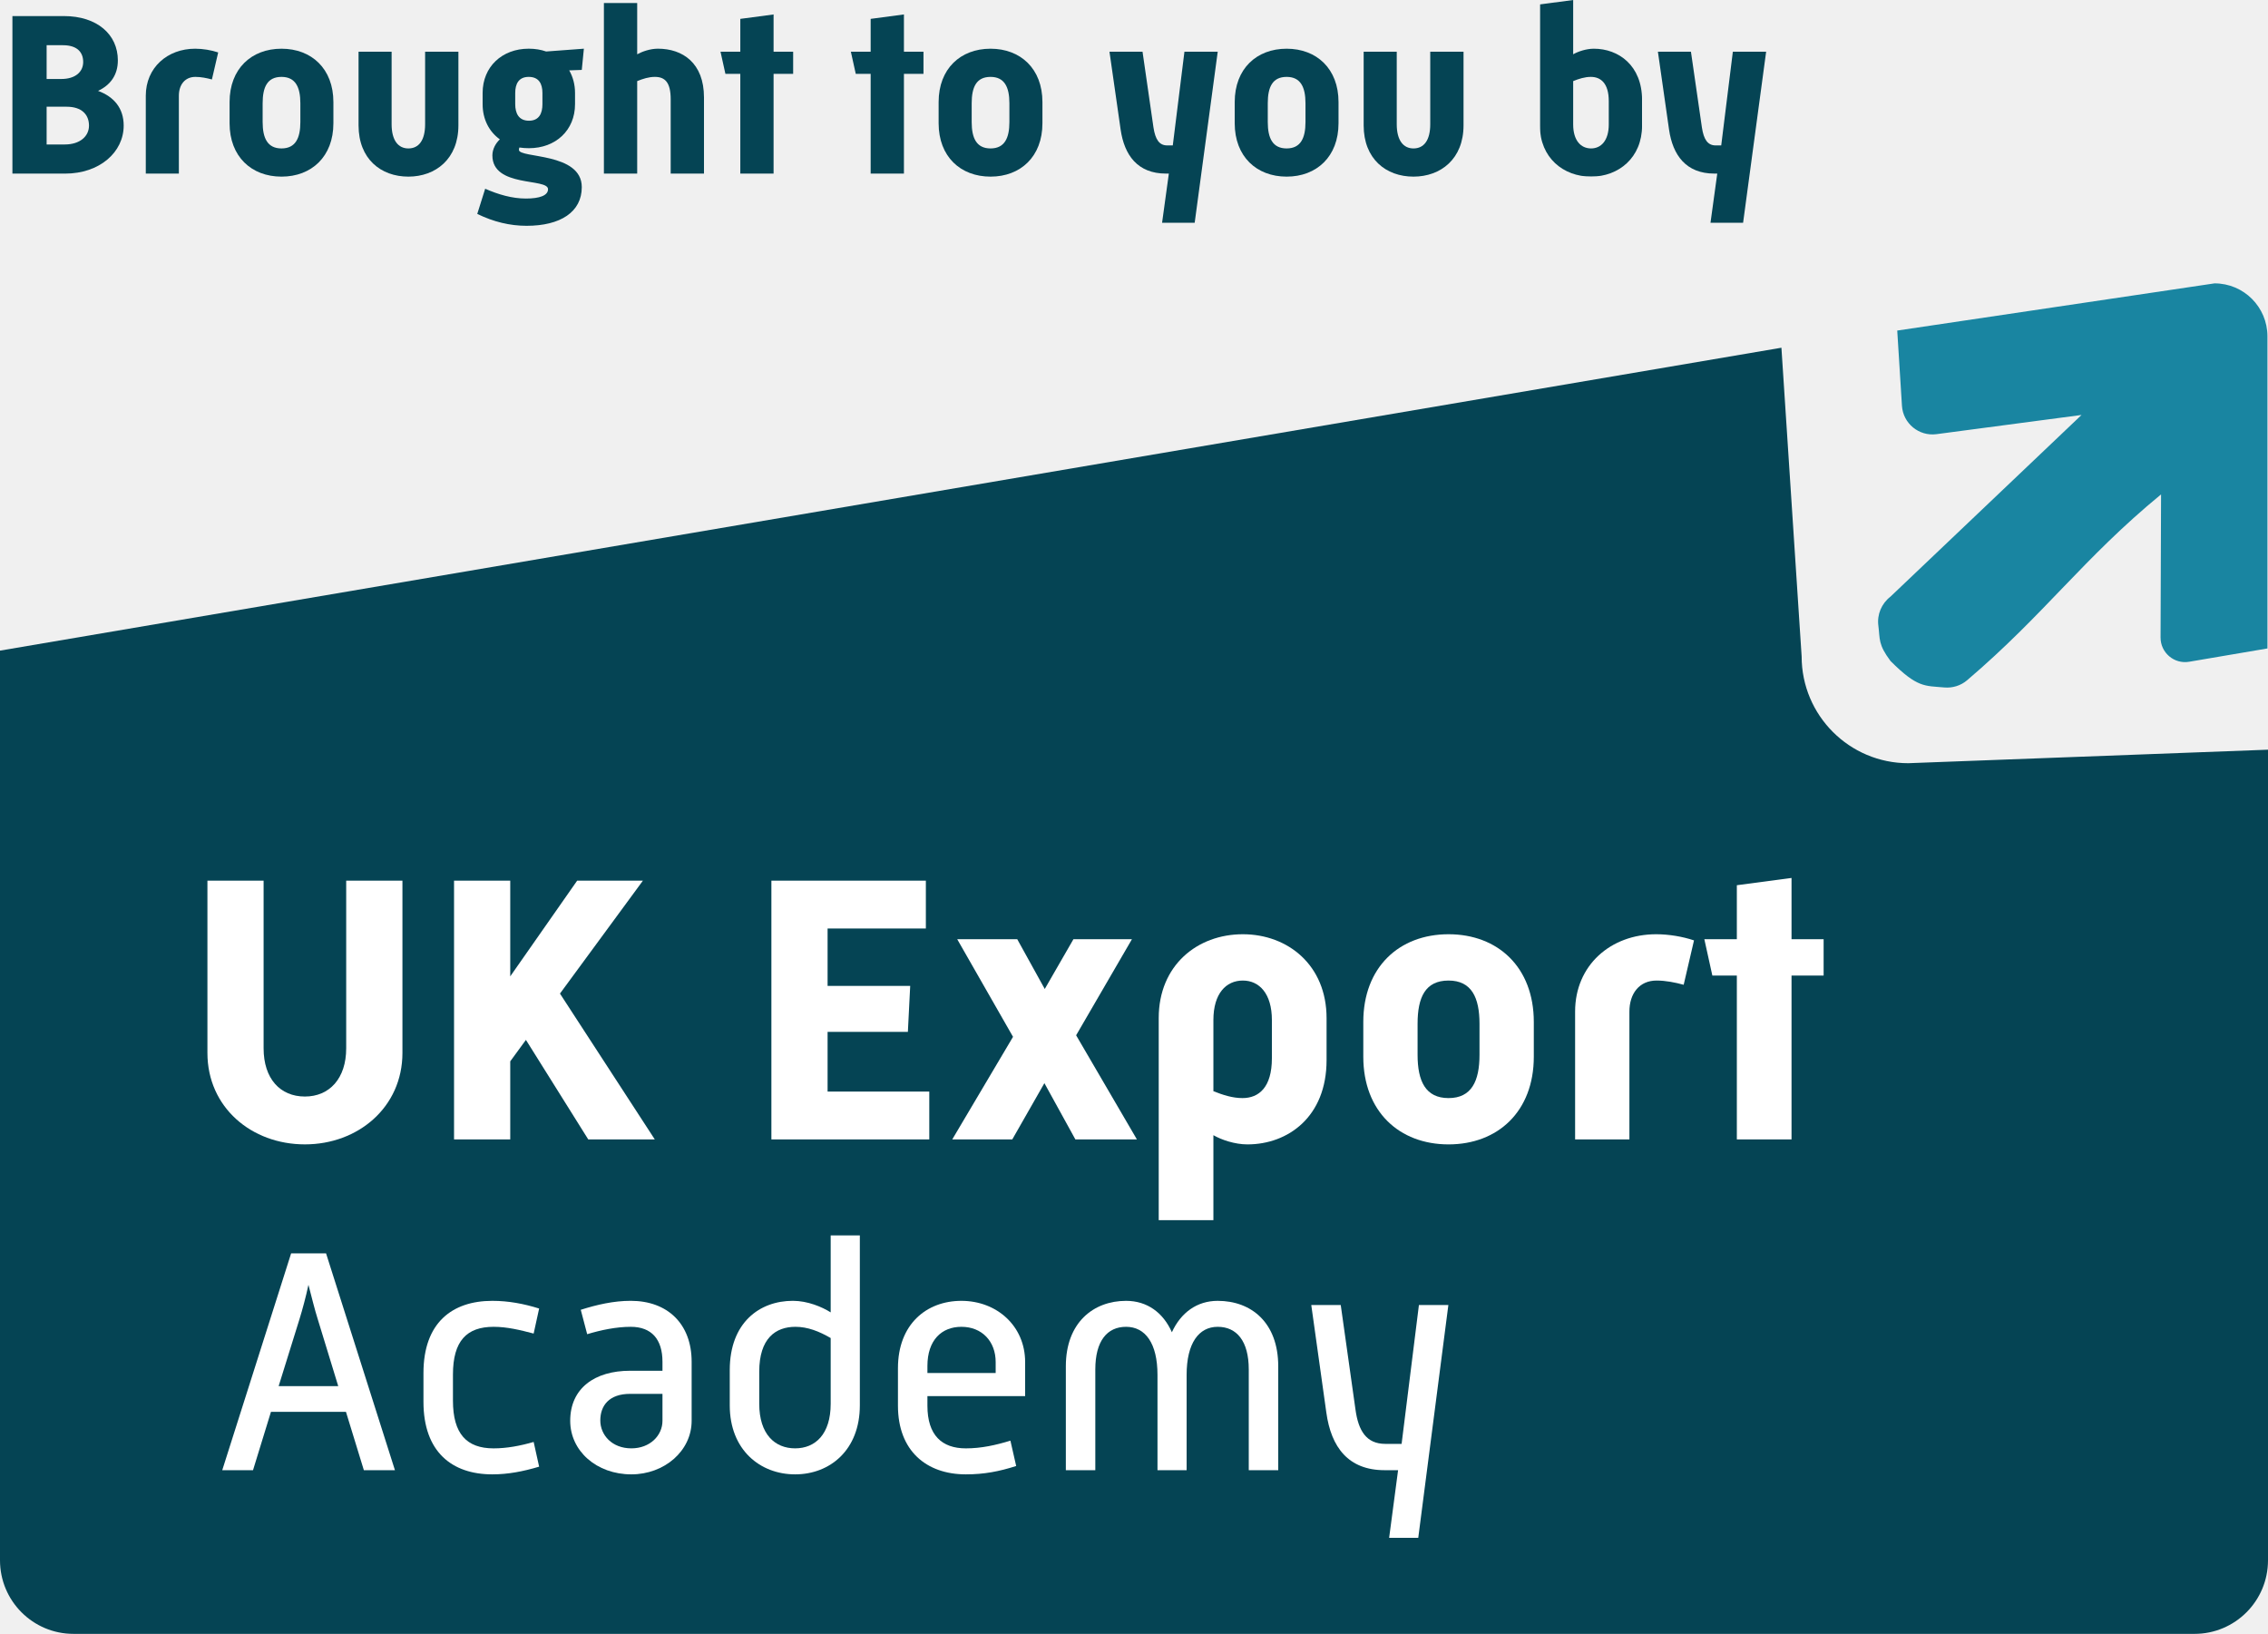
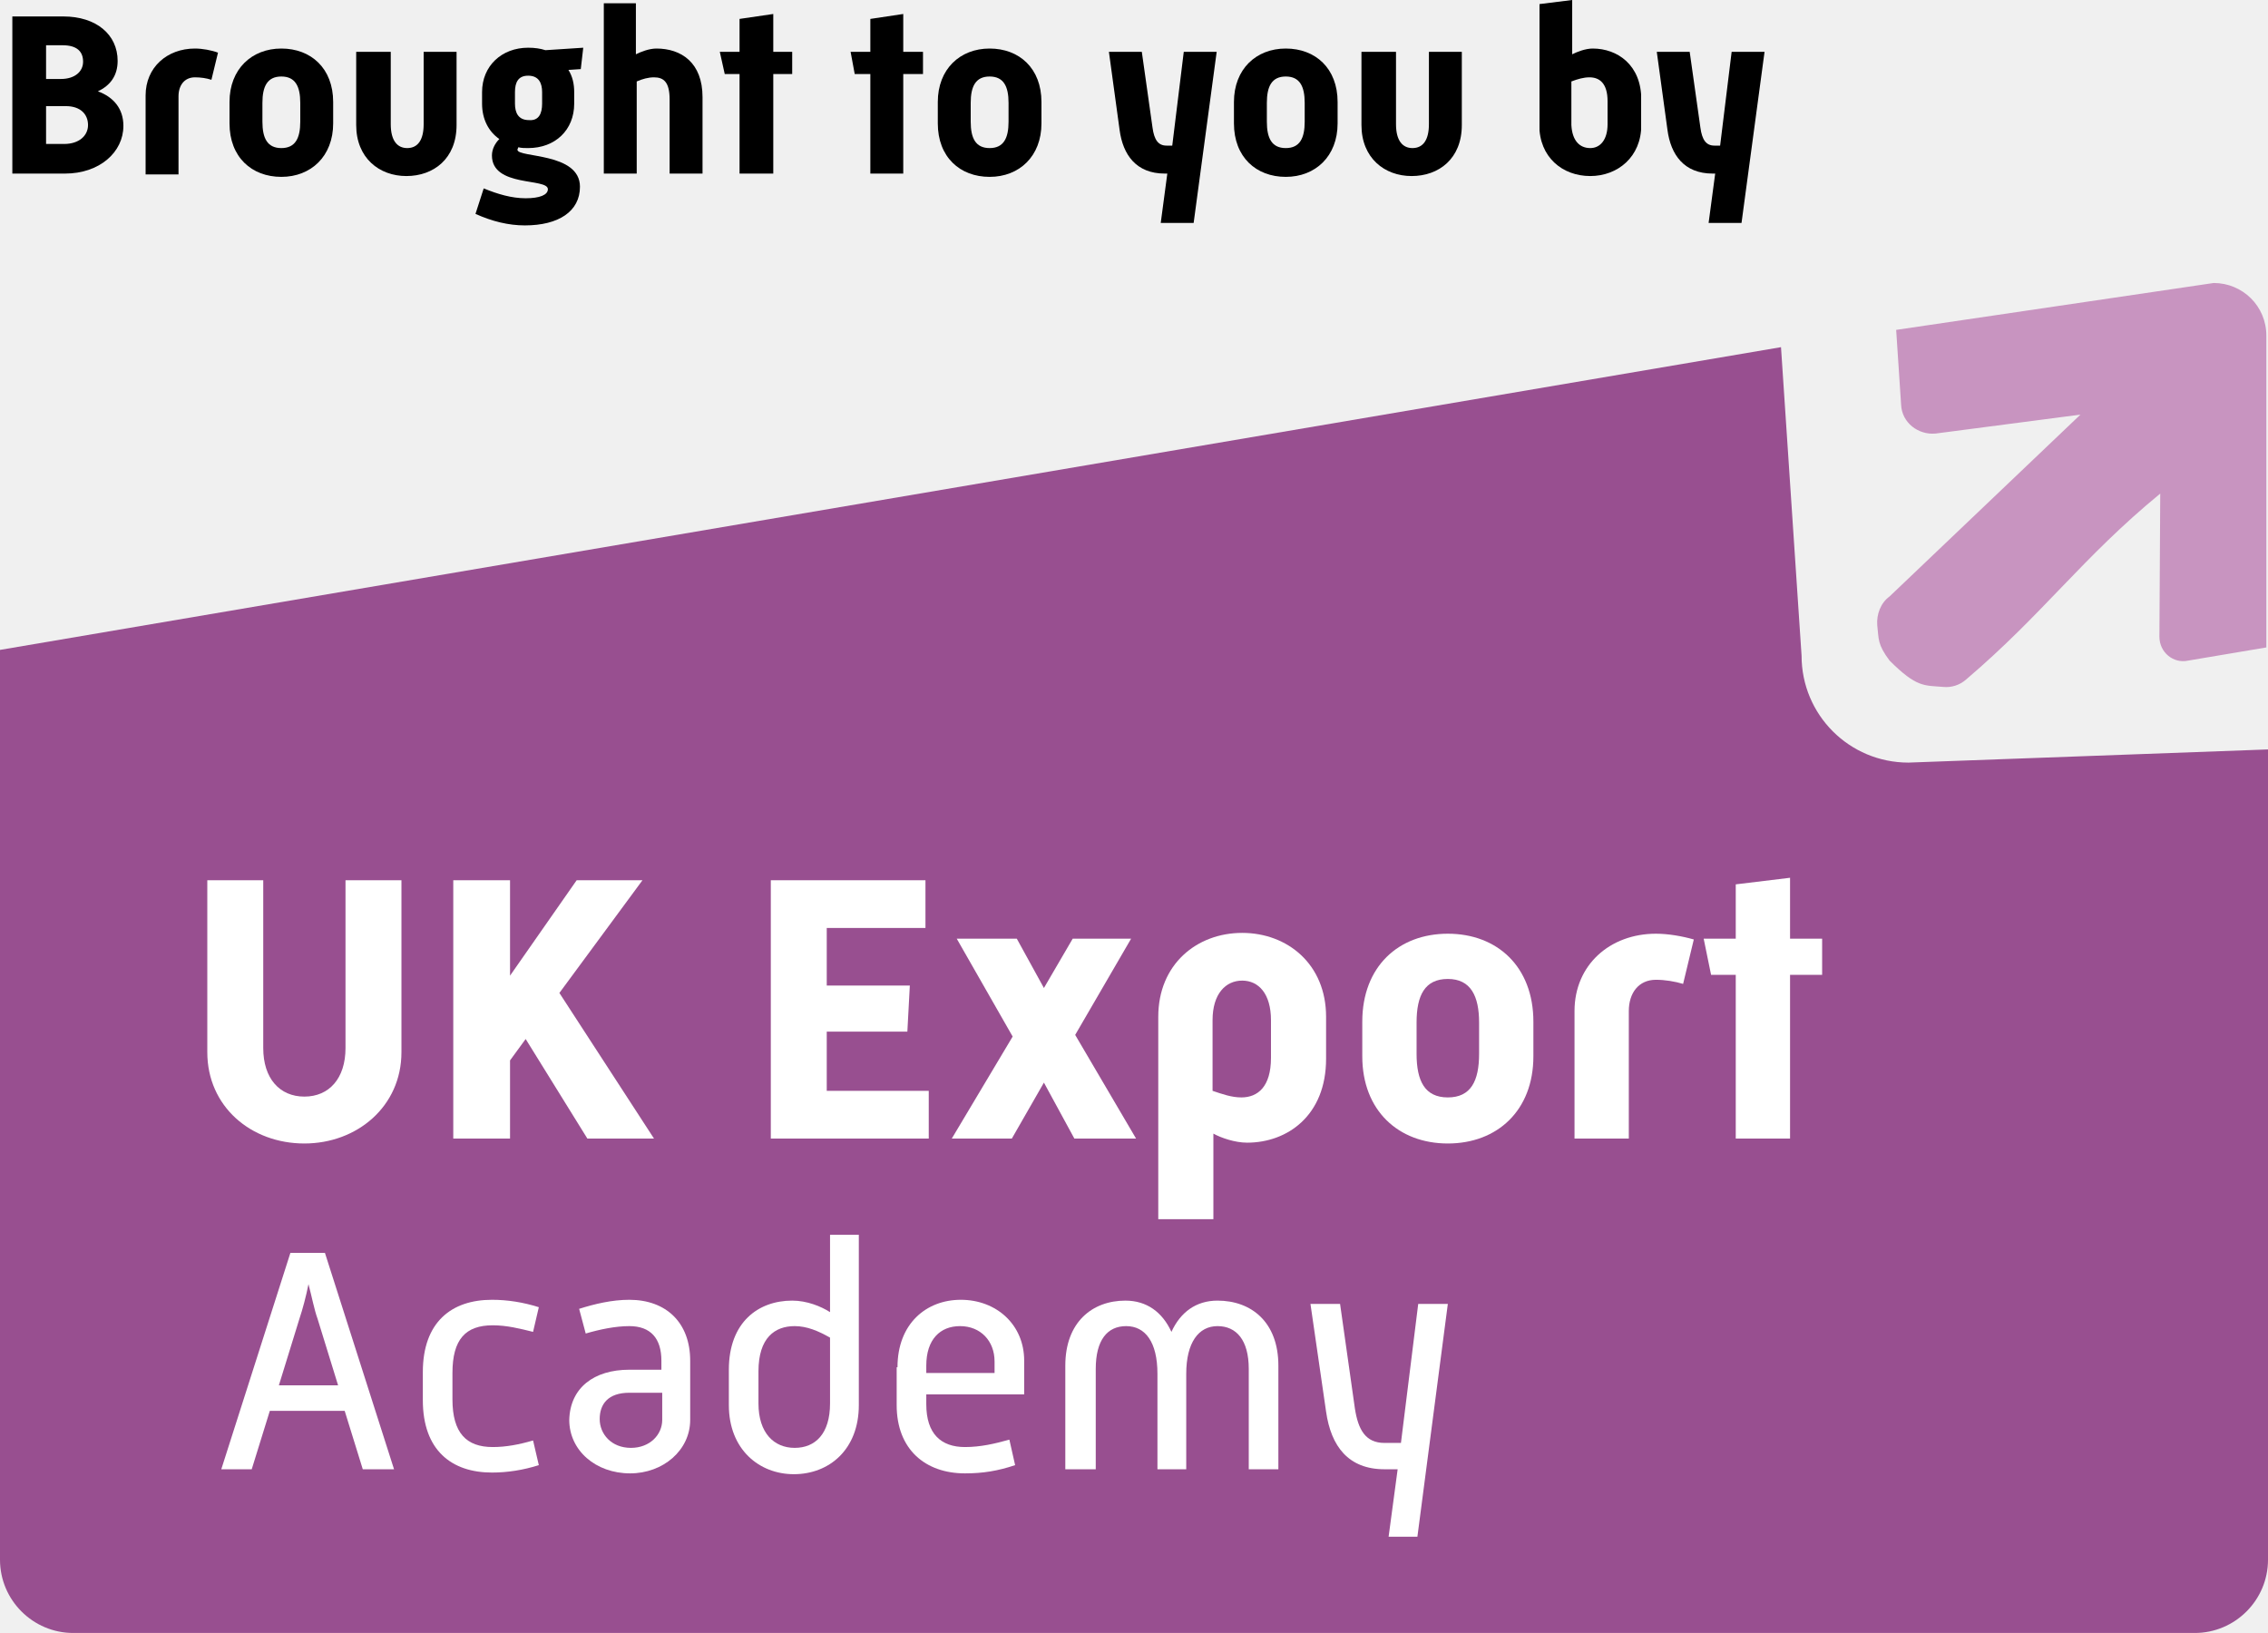
- <svg xmlns="http://www.w3.org/2000/svg" xmlns:xlink="http://www.w3.org/1999/xlink" width="118px" height="85px" viewBox="0 0 118 85" version="1.1">
-   <defs>
-     <polygon id="path-1" points="0 0 5.316 0 5.316 9.189 0 9.189" />
-   </defs>
-   <g id="Page-1" stroke="none" stroke-width="1" fill="none" fill-rule="evenodd">
+ <svg xmlns="http://www.w3.org/2000/svg" version="1.1" id="Layer_1" x="0px" y="0px" style="enable-background:new 0 0 595.3 841.9;" xml:space="preserve" viewBox="159.5 321.5 275.7 198.5">
+   <style type="text/css">
+ 	.st0{fill-rule:evenodd;clip-rule:evenodd;fill:#984F90;}
+ 	.st1{fill-rule:evenodd;clip-rule:evenodd;fill:#FFFFFF;}
+ 	.st2{fill-rule:evenodd;clip-rule:evenodd;}
+ 	.st3{filter:url(#Adobe_OpacityMaskFilter);}
+ 	.st4{mask:url(#mask-2_00000124138815875841775460000004808000094630748574_);fill-rule:evenodd;clip-rule:evenodd;}
+ 	.st5{fill-rule:evenodd;clip-rule:evenodd;fill:#C894C0;}
+ </style>
+   <path id="Fill-1" class="st0" d="M159.5,511.1V400.5l216.5-36.8l2.5,37.5c0,7.2,5.8,13,13,13l43.7-1.6v98.5c0,4.9-4,8.9-8.9,8.9  H168.4C163.5,520,159.5,516,159.5,511.1" />
+   <g id="Page-1">
    <g id="Learn-landing-Signed-in" transform="translate(-1154, -200)">
      <g id="Group-64" transform="translate(1154, 200)">
-         <path d="M0,81.172 L0,33.848 L92.684,18.09 L93.736,34.151 C93.736,37.218 96.22,39.705 99.282,39.705 L118,39.002 L118,81.172 C118,83.287 116.289,85 114.178,85 L3.824,85 C1.711,85 0,83.287 0,81.172" id="Fill-1" fill="#054454" />
-         <path d="M102.344,35.39 C106.384,31.949 108.372,29.061 112.436,25.72 L112.41,33.164 C112.407,33.957 113.118,34.56 113.899,34.427 L117.971,33.735 L117.971,17.497 C117.971,15.975 116.739,14.742 115.219,14.742 L98.71,17.197 L98.955,21.108 C99.013,22.029 99.838,22.707 100.75,22.587 L108.299,21.588 L98.355,31.042 C97.895,31.397 97.652,31.969 97.727,32.545 C97.819,33.261 97.707,33.515 98.36,34.388 C99.762,35.792 100.14,35.671 101.151,35.764 C101.583,35.803 102.014,35.672 102.344,35.39" id="Fill-3" fill="#1985A1" />
-         <path d="M10.792,45.815 L13.715,45.815 L13.715,54.538 C13.715,56.111 14.571,57.046 15.864,57.046 C17.137,57.046 18.012,56.111 18.012,54.538 L18.012,45.815 L20.938,45.815 L20.938,54.776 C20.938,57.604 18.629,59.535 15.864,59.535 C13.079,59.535 10.792,57.604 10.792,54.776 L10.792,45.815 Z" id="Fill-5" fill="#FFFFFF" />
-         <polygon id="Fill-7" fill="#FFFFFF" points="23.623 45.815 26.547 45.815 26.547 50.794 30.029 45.815 33.45 45.815 29.134 51.69 34.067 59.276 30.605 59.276 27.363 54.099 26.547 55.215 26.547 59.276 23.623 59.276" />
-         <polygon id="Fill-9" fill="#FFFFFF" points="40.134 45.815 48.171 45.815 48.171 48.305 43.058 48.305 43.058 51.292 47.356 51.292 47.235 53.682 43.058 53.682 43.058 56.789 48.349 56.789 48.349 59.276 40.134 59.276" />
-         <polygon id="Fill-11" fill="#FFFFFF" points="52.706 53.94 49.802 48.861 52.925 48.861 54.357 51.451 55.849 48.861 58.893 48.861 55.989 53.86 59.151 59.277 55.95 59.277 54.338 56.35 52.667 59.277 49.544 59.277" />
-         <path d="M64.643,57.127 C65.497,57.127 66.174,56.57 66.174,55.055 L66.174,53.065 C66.174,51.691 65.518,51.012 64.663,51.012 C63.787,51.012 63.131,51.691 63.131,53.065 L63.131,56.768 C63.628,56.966 64.126,57.127 64.643,57.127 L64.643,57.127 Z M63.131,63.478 L60.286,63.478 L60.286,52.965 C60.286,50.217 62.295,48.603 64.663,48.603 C67.01,48.603 69.019,50.217 69.019,52.965 L69.019,55.154 C69.019,58.103 67.01,59.536 64.901,59.536 C64.245,59.536 63.548,59.297 63.131,59.057 L63.131,63.478 Z" id="Fill-13" fill="#FFFFFF" />
-         <path d="M75.365,57.127 C76.558,57.127 76.976,56.25 76.976,54.876 L76.976,53.263 C76.976,51.889 76.558,51.012 75.365,51.012 C74.151,51.012 73.754,51.889 73.754,53.263 L73.754,54.876 C73.754,56.25 74.172,57.127 75.365,57.127 L75.365,57.127 Z M70.93,53.165 C70.93,50.317 72.8,48.603 75.365,48.603 C77.93,48.603 79.801,50.317 79.801,53.165 L79.801,54.976 C79.801,57.822 77.93,59.536 75.365,59.536 C72.8,59.536 70.93,57.822 70.93,54.976 L70.93,53.165 Z" id="Fill-15" fill="#FFFFFF" />
-         <path d="M81.95,52.626 C81.95,50.216 83.8,48.603 86.168,48.603 C86.824,48.603 87.541,48.723 88.136,48.923 L87.599,51.232 C87.162,51.112 86.665,51.012 86.187,51.012 C85.291,51.012 84.775,51.69 84.775,52.626 L84.775,59.277 L81.95,59.277 L81.95,52.626 Z" id="Fill-17" fill="#FFFFFF" />
-         <polygon id="Fill-19" fill="#FFFFFF" points="90.365 50.754 89.091 50.754 88.674 48.862 90.365 48.862 90.365 46.053 93.21 45.675 93.21 48.862 94.88 48.862 94.88 50.754 93.21 50.754 93.21 59.278 90.365 59.278" />
-         <path d="M17.598,72.113 L16.531,68.626 C16.38,68.157 16.214,67.474 16.048,66.841 C15.914,67.474 15.731,68.141 15.582,68.626 L14.497,72.113 L17.598,72.113 Z M15.147,65.204 L16.964,65.204 L20.548,76.485 L18.931,76.485 L17.999,73.448 L14.098,73.448 L13.164,76.485 L11.563,76.485 L15.147,65.204 Z" id="Fill-21" fill="#FFFFFF" />
-         <path d="M22.032,71.429 C22.032,68.825 23.515,67.675 25.616,67.675 C26.45,67.675 27.249,67.824 28.05,68.075 L27.765,69.377 C27.067,69.193 26.383,69.026 25.683,69.026 C24.282,69.026 23.566,69.76 23.566,71.511 L23.566,72.864 C23.566,74.598 24.282,75.35 25.683,75.35 C26.365,75.35 27.067,75.218 27.765,75.016 L28.05,76.302 C27.215,76.551 26.432,76.702 25.616,76.702 C23.515,76.702 22.032,75.533 22.032,72.931 L22.032,71.429 Z" id="Fill-23" fill="#FFFFFF" />
-         <path d="M32.85,75.349 C33.818,75.349 34.467,74.682 34.467,73.915 L34.467,72.514 L32.783,72.514 C31.684,72.514 31.233,73.132 31.233,73.898 C31.233,74.648 31.833,75.349 32.85,75.349 M32.783,71.312 L34.467,71.312 L34.467,70.845 C34.467,69.676 33.901,69.026 32.816,69.026 C32.067,69.026 31.267,69.193 30.55,69.41 L30.216,68.141 C31.051,67.874 31.933,67.674 32.816,67.674 C34.734,67.674 35.985,68.875 35.985,70.845 L35.985,73.915 C35.985,75.483 34.567,76.702 32.85,76.702 C31.034,76.702 29.667,75.483 29.667,73.915 C29.667,72.229 30.934,71.312 32.783,71.312" id="Fill-25" fill="#FFFFFF" />
-         <path d="M41.368,75.349 C42.419,75.349 43.219,74.616 43.219,73.03 L43.219,69.61 C42.618,69.26 42.017,69.026 41.385,69.026 C40.351,69.026 39.502,69.627 39.502,71.361 L39.502,73.03 C39.502,74.616 40.317,75.349 41.368,75.349 L41.368,75.349 Z M37.968,71.277 C37.968,68.809 39.518,67.674 41.252,67.674 C42.017,67.674 42.769,67.99 43.219,68.275 L43.219,64.271 L44.736,64.271 L44.736,73.113 C44.736,75.433 43.184,76.702 41.368,76.702 C39.552,76.702 37.968,75.433 37.968,73.113 L37.968,71.277 Z" id="Fill-27" fill="#FFFFFF" />
-         <path d="M51.803,71.429 L51.803,70.861 C51.803,69.777 51.086,69.026 50.02,69.026 C48.985,69.026 48.252,69.726 48.252,71.061 L48.252,71.429 L51.803,71.429 Z M46.719,71.178 C46.719,68.892 48.202,67.675 50.02,67.675 C51.854,67.675 53.336,68.975 53.336,70.861 L53.336,72.63 L48.252,72.63 L48.252,73.131 C48.252,74.666 49.003,75.35 50.254,75.35 C51.054,75.35 51.803,75.183 52.57,74.949 L52.87,76.267 C51.986,76.551 51.202,76.702 50.254,76.702 C48.187,76.702 46.719,75.467 46.719,73.131 L46.719,71.178 Z" id="Fill-29" fill="#FFFFFF" />
-         <path d="M55.454,71.078 C55.454,68.809 56.887,67.675 58.587,67.675 C59.688,67.675 60.521,68.292 60.971,69.309 C61.437,68.292 62.272,67.675 63.355,67.675 C65.105,67.675 66.504,68.809 66.504,71.078 L66.504,76.485 L64.971,76.485 L64.971,71.245 C64.971,69.759 64.338,69.026 63.355,69.026 C62.371,69.026 61.738,69.877 61.738,71.528 L61.738,76.485 L60.222,76.485 L60.222,71.528 C60.222,69.877 59.587,69.026 58.587,69.026 C57.604,69.026 56.987,69.759 56.987,71.245 L56.987,76.485 L55.454,76.485 L55.454,71.078 Z" id="Fill-31" fill="#FFFFFF" />
-         <path d="M68.223,67.891 L69.756,67.891 L70.523,73.33 C70.674,74.433 71.089,75.116 72.073,75.116 L72.923,75.116 L73.824,67.891 L75.356,67.891 L73.789,80.005 L72.274,80.005 L72.74,76.485 L72.04,76.485 C70.157,76.485 69.255,75.299 69.006,73.481 L68.223,67.891 Z" id="Fill-33" fill="#FFFFFF" />
-         <path d="M3.371,7.516 C4.158,7.516 4.63,7.092 4.63,6.534 C4.63,5.964 4.255,5.552 3.467,5.552 L2.426,5.552 L2.426,7.516 L3.371,7.516 Z M3.189,4.109 C3.928,4.109 4.328,3.734 4.328,3.224 C4.328,2.727 4.025,2.352 3.274,2.352 L2.426,2.352 L2.426,4.109 L3.189,4.109 Z M0.646,9.032 L0.646,0.836 L3.322,0.836 C5.054,0.836 6.132,1.794 6.132,3.14 C6.132,3.904 5.744,4.425 5.102,4.728 C5.926,5.031 6.435,5.625 6.435,6.534 C6.435,7.916 5.187,9.032 3.383,9.032 L0.646,9.032 Z" id="Fill-35" fill="#054454" />
-         <path d="M7.585,4.982 C7.585,3.516 8.712,2.534 10.153,2.534 C10.553,2.534 10.988,2.606 11.352,2.728 L11.025,4.134 C10.758,4.061 10.456,4 10.165,4 C9.62,4 9.306,4.413 9.306,4.982 L9.306,9.031 L7.585,9.031 L7.585,4.982 Z" id="Fill-37" fill="#054454" />
-         <path d="M14.646,7.722 C15.373,7.722 15.627,7.189 15.627,6.352 L15.627,5.371 C15.627,4.534 15.373,4 14.646,4 C13.907,4 13.665,4.534 13.665,5.371 L13.665,6.352 C13.665,7.189 13.919,7.722 14.646,7.722 L14.646,7.722 Z M11.945,5.31 C11.945,3.576 13.083,2.534 14.646,2.534 C16.208,2.534 17.346,3.576 17.346,5.31 L17.346,6.413 C17.346,8.146 16.208,9.189 14.646,9.189 C13.083,9.189 11.945,8.146 11.945,6.413 L11.945,5.31 Z" id="Fill-39" fill="#054454" />
-         <path d="M18.655,2.691 L20.375,2.691 L20.375,6.461 C20.375,7.298 20.714,7.722 21.247,7.722 C21.792,7.722 22.118,7.298 22.118,6.461 L22.118,2.691 L23.85,2.691 L23.85,6.522 C23.85,8.268 22.663,9.189 21.247,9.189 C19.817,9.189 18.655,8.268 18.655,6.522 L18.655,2.691 Z" id="Fill-41" fill="#054454" />
-         <path d="M28.222,5.419 L28.222,4.837 C28.222,4.364 28.041,4 27.508,4 C26.987,4 26.806,4.364 26.806,4.837 L26.806,5.419 C26.806,5.892 26.987,6.28 27.52,6.28 C28.053,6.28 28.222,5.892 28.222,5.419 M27.362,10.329 C28.077,10.329 28.513,10.171 28.513,9.843 C28.513,9.25 25.618,9.771 25.618,8.086 C25.618,7.759 25.788,7.455 26.006,7.25 C25.449,6.85 25.11,6.207 25.11,5.419 L25.11,4.837 C25.11,3.467 26.127,2.533 27.508,2.533 C27.835,2.533 28.138,2.582 28.416,2.679 L30.378,2.533 L30.269,3.637 L29.615,3.661 C29.809,4 29.918,4.4 29.918,4.837 L29.918,5.419 C29.918,6.777 28.913,7.71 27.52,7.71 C27.351,7.71 27.181,7.698 27.024,7.674 C27.011,7.71 26.999,7.746 26.999,7.795 C26.999,8.243 30.269,7.916 30.269,9.734 C30.269,11.032 29.155,11.747 27.398,11.747 C26.527,11.747 25.679,11.541 24.831,11.129 L25.243,9.819 C25.933,10.122 26.648,10.329 27.362,10.329" id="Fill-43" fill="#054454" />
-         <path d="M31.42,0.157 L33.152,0.157 L33.152,2.824 C33.418,2.679 33.83,2.533 34.229,2.533 C35.513,2.533 36.627,3.273 36.627,5.067 L36.627,9.032 L34.895,9.032 L34.895,5.164 C34.895,4.279 34.593,4 34.072,4 C33.757,4 33.454,4.097 33.152,4.219 L33.152,9.032 L31.42,9.032 L31.42,0.157 Z" id="Fill-45" fill="#054454" />
-         <polygon id="Fill-47" fill="#054454" points="38.517 3.843 37.742 3.843 37.487 2.691 38.517 2.691 38.517 0.982 40.248 0.751 40.248 2.691 41.266 2.691 41.266 3.843 40.248 3.843 40.248 9.031 38.517 9.031" />
-         <polygon id="Fill-49" fill="#054454" points="45.299 3.843 44.524 3.843 44.269 2.691 45.299 2.691 45.299 0.982 47.03 0.751 47.03 2.691 48.047 2.691 48.047 3.843 47.03 3.843 47.03 9.031 45.299 9.031" />
-         <path d="M51.536,7.722 C52.263,7.722 52.517,7.189 52.517,6.352 L52.517,5.371 C52.517,4.534 52.263,4 51.536,4 C50.797,4 50.555,4.534 50.555,5.371 L50.555,6.352 C50.555,7.189 50.809,7.722 51.536,7.722 L51.536,7.722 Z M48.835,5.31 C48.835,3.576 49.973,2.534 51.536,2.534 C53.098,2.534 54.236,3.576 54.236,5.31 L54.236,6.413 C54.236,8.146 53.098,9.189 51.536,9.189 C49.973,9.189 48.835,8.146 48.835,6.413 L48.835,5.31 Z" id="Fill-51" fill="#054454" />
-         <path d="M57.724,2.691 L59.444,2.691 L60.013,6.631 C60.11,7.261 60.316,7.565 60.728,7.565 L61.018,7.565 L61.624,2.691 L63.356,2.691 L62.157,11.589 L60.461,11.589 L60.813,9.031 L60.667,9.031 C59.177,9.031 58.499,8.062 58.306,6.752 L57.724,2.691 Z" id="Fill-53" fill="#054454" />
-         <path d="M66.941,7.722 C67.668,7.722 67.922,7.189 67.922,6.352 L67.922,5.371 C67.922,4.534 67.668,4 66.941,4 C66.202,4 65.96,4.534 65.96,5.371 L65.96,6.352 C65.96,7.189 66.214,7.722 66.941,7.722 L66.941,7.722 Z M64.24,5.31 C64.24,3.576 65.379,2.534 66.941,2.534 C68.503,2.534 69.641,3.576 69.641,5.31 L69.641,6.413 C69.641,8.146 68.503,9.189 66.941,9.189 C65.379,9.189 64.24,8.146 64.24,6.413 L64.24,5.31 Z" id="Fill-55" fill="#054454" />
-         <path d="M70.949,2.691 L72.67,2.691 L72.67,6.461 C72.67,7.298 73.008,7.722 73.541,7.722 C74.086,7.722 74.413,7.298 74.413,6.461 L74.413,2.691 L76.145,2.691 L76.145,6.522 C76.145,8.268 74.958,9.189 73.541,9.189 C72.112,9.189 70.949,8.268 70.949,6.522 L70.949,2.691 Z" id="Fill-57" fill="#054454" />
+         <path id="Fill-5" class="st1" d="M184.7,428.5h6.8v20.4c0,3.7,2,5.9,5,5.9c3,0,5-2.2,5-5.9v-20.4h6.8v20.9     c0,6.6-5.4,11.1-11.8,11.1c-6.5,0-11.8-4.5-11.8-11.1V428.5z" />
+         <polygon id="Fill-7" class="st1" points="214.6,428.5 221.5,428.5 221.5,440.1 229.6,428.5 237.6,428.5 227.5,442.2 239,459.9      230.9,459.9 223.4,447.8 221.5,450.4 221.5,459.9 214.6,459.9    " />
+         <polygon id="Fill-9" class="st1" points="253.2,428.5 272,428.5 272,434.3 260,434.3 260,441.3 270.1,441.3 269.8,446.9      260,446.9 260,454.1 272.4,454.1 272.4,459.9 253.2,459.9    " />
+         <polygon id="Fill-11" class="st1" points="282.6,447.5 275.8,435.6 283.1,435.6 286.4,441.6 289.9,435.6 297,435.6 290.2,447.3      297.6,459.9 290.1,459.9 286.4,453.1 282.5,459.9 275.2,459.9    " />
+         <path id="Fill-13" class="st1" d="M310.4,454.9c2,0,3.6-1.3,3.6-4.8v-4.6c0-3.2-1.5-4.8-3.5-4.8c-2,0-3.6,1.6-3.6,4.8v8.6     C308.1,454.5,309.2,454.9,310.4,454.9L310.4,454.9z M306.9,469.7h-6.6v-24.6c0-6.4,4.7-10.2,10.2-10.2c5.5,0,10.2,3.8,10.2,10.2     v5.1c0,6.9-4.7,10.2-9.6,10.2c-1.5,0-3.2-0.6-4.1-1.1V469.7z" />
+         <path id="Fill-15" class="st1" d="M335.5,454.9c2.8,0,3.8-2,3.8-5.3v-3.8c0-3.2-1-5.3-3.8-5.3c-2.8,0-3.8,2-3.8,5.3v3.8     C331.7,452.9,332.7,454.9,335.5,454.9L335.5,454.9z M325.1,445.7c0-6.7,4.4-10.7,10.4-10.7c6,0,10.4,4,10.4,10.7v4.2     c0,6.6-4.4,10.6-10.4,10.6c-6,0-10.4-4-10.4-10.6V445.7z" />
+         <path id="Fill-17" class="st1" d="M350.9,444.4c0-5.6,4.3-9.4,9.9-9.4c1.5,0,3.2,0.3,4.6,0.7l-1.3,5.4c-1-0.3-2.2-0.5-3.3-0.5     c-2.1,0-3.3,1.6-3.3,3.8v15.5h-6.6V444.4z" />
+         <polygon id="Fill-19" class="st1" points="370.5,440 367.5,440 366.6,435.6 370.5,435.6 370.5,429 377.1,428.2 377.1,435.6      381,435.6 381,440 377.1,440 377.1,459.9 370.5,459.9    " />
+         <path id="Fill-21" class="st1" d="M200.6,489.9l-2.5-8.1c-0.4-1.1-0.7-2.7-1.1-4.2c-0.3,1.5-0.7,3-1.1,4.2l-2.5,8.1H200.6z      M194.8,473.8h4.2l8.4,26.3h-3.8l-2.2-7.1h-9.1l-2.2,7.1h-3.7L194.8,473.8z" />
+         <path id="Fill-23" class="st1" d="M210.9,488.3c0-6.1,3.5-8.8,8.4-8.8c1.9,0,3.8,0.3,5.7,0.9l-0.7,3c-1.6-0.4-3.2-0.8-4.9-0.8     c-3.3,0-4.9,1.7-4.9,5.8v3.2c0,4.1,1.7,5.8,4.9,5.8c1.6,0,3.2-0.3,4.9-0.8l0.7,3c-1.9,0.6-3.8,0.9-5.7,0.9     c-4.9,0-8.4-2.7-8.4-8.8V488.3z" />
+         <path id="Fill-25" class="st1" d="M236.2,497.5c2.3,0,3.8-1.6,3.8-3.4v-3.3H236c-2.6,0-3.6,1.4-3.6,3.2     C232.4,495.8,233.8,497.5,236.2,497.5 M236,488h3.9v-1.1c0-2.7-1.3-4.2-3.9-4.2c-1.7,0-3.6,0.4-5.3,0.9l-0.8-3     c1.9-0.6,4-1.1,6.1-1.1c4.5,0,7.4,2.8,7.4,7.4v7.2c0,3.7-3.3,6.5-7.3,6.5c-4.2,0-7.4-2.8-7.4-6.5C228.8,490.2,231.7,488,236,488" />
+         <path id="Fill-27" class="st1" d="M256.1,497.5c2.5,0,4.3-1.7,4.3-5.4v-8c-1.4-0.8-2.8-1.4-4.3-1.4c-2.4,0-4.4,1.4-4.4,5.5v3.9     C251.7,495.7,253.6,497.5,256.1,497.5L256.1,497.5z M248.1,488c0-5.8,3.6-8.4,7.7-8.4c1.8,0,3.5,0.7,4.6,1.4v-9.4h3.5v20.7     c0,5.4-3.6,8.4-7.9,8.4c-4.2,0-7.9-3-7.9-8.4V488z" />
+         <path id="Fill-29" class="st1" d="M280.4,488.3V487c0-2.5-1.7-4.3-4.2-4.3c-2.4,0-4.1,1.6-4.1,4.8v0.9H280.4z M268.6,487.7     c0-5.3,3.5-8.2,7.7-8.2c4.3,0,7.7,3,7.7,7.4v4.1h-11.9v1.2c0,3.6,1.8,5.2,4.7,5.2c1.9,0,3.6-0.4,5.4-0.9l0.7,3.1     c-2.1,0.7-3.9,1-6.1,1c-4.8,0-8.3-2.9-8.3-8.3V487.7z" />
+         <path id="Fill-31" class="st1" d="M289,487.5c0-5.3,3.3-7.9,7.3-7.9c2.6,0,4.5,1.4,5.6,3.8c1.1-2.4,3-3.8,5.6-3.8     c4.1,0,7.4,2.6,7.4,7.9v12.6h-3.6v-12.2c0-3.5-1.5-5.2-3.8-5.2c-2.3,0-3.8,2-3.8,5.8v11.6h-3.5v-11.6c0-3.9-1.5-5.8-3.8-5.8     c-2.3,0-3.7,1.7-3.7,5.2v12.2H289V487.5z" />
+         <path id="Fill-33" class="st1" d="M318.8,480h3.6l1.8,12.7c0.4,2.6,1.3,4.2,3.6,4.2h2l2.1-16.9h3.6l-3.7,28.3h-3.5l1.1-8.2h-1.6     c-4.4,0-6.5-2.8-7.1-7L318.8,480z" />
+         <path id="Fill-35" class="st2" d="M167.3,339c1.8,0,2.9-1,2.9-2.3c0-1.3-0.9-2.3-2.7-2.3h-2.4v4.6H167.3z M166.9,331.1     c1.7,0,2.7-0.9,2.7-2.1c0-1.2-0.7-2-2.5-2h-2v4.1H166.9z M161,342.6v-19.1h6.2c4,0,6.6,2.2,6.6,5.4c0,1.8-0.9,3-2.4,3.7     c1.9,0.7,3.1,2.1,3.1,4.2c0,3.2-2.9,5.8-7.1,5.8H161z" />
+         <path id="Fill-37" class="st2" d="M177.2,333.1c0-3.4,2.6-5.7,6-5.7c0.9,0,2,0.2,2.8,0.5l-0.8,3.3c-0.6-0.2-1.3-0.3-2-0.3     c-1.3,0-2,1-2,2.3v9.5h-4V333.1z" />
+         <path id="Fill-39" class="st2" d="M193.7,339.5c1.7,0,2.3-1.2,2.3-3.2V334c0-2-0.6-3.2-2.3-3.2c-1.7,0-2.3,1.2-2.3,3.2v2.3     C191.4,338.3,192,339.5,193.7,339.5L193.7,339.5z M187.4,333.9c0-4,2.7-6.5,6.3-6.5s6.3,2.4,6.3,6.5v2.6c0,4-2.7,6.5-6.3,6.5     s-6.3-2.4-6.3-6.5V333.9z" />
+         <path id="Fill-41" class="st2" d="M203,327.8h4v8.8c0,2,0.8,2.9,2,2.9c1.3,0,2-1,2-2.9v-8.8h4v8.9c0,4.1-2.8,6.2-6.1,6.2     c-3.3,0-6.1-2.2-6.1-6.2V327.8z" />
+         <path id="Fill-43" class="st2" d="M225.4,334.1v-1.4c0-1.1-0.4-2-1.7-2c-1.2,0-1.6,0.8-1.6,2v1.4c0,1.1,0.4,2,1.7,2     C225,336.2,225.4,335.3,225.4,334.1 M223.4,345.6c1.7,0,2.7-0.4,2.7-1.1c0-1.4-6.8-0.2-6.8-4.1c0-0.8,0.4-1.5,0.9-2     c-1.3-0.9-2.1-2.4-2.1-4.3v-1.4c0-3.2,2.4-5.4,5.6-5.4c0.8,0,1.5,0.1,2.1,0.3l4.6-0.3l-0.3,2.6l-1.5,0.1c0.5,0.8,0.7,1.7,0.7,2.7     v1.4c0,3.2-2.3,5.4-5.6,5.4c-0.4,0-0.8,0-1.2-0.1c0,0.1-0.1,0.2-0.1,0.3c0,1,7.6,0.3,7.6,4.5c0,3-2.6,4.7-6.7,4.7     c-2,0-4-0.5-6-1.4l1-3.1C220,345.1,221.7,345.6,223.4,345.6" />
+         <path id="Fill-45" class="st2" d="M232.8,321.9h4v6.2c0.6-0.3,1.6-0.7,2.5-0.7c3,0,5.6,1.7,5.6,5.9v9.3h-4v-9     c0-2.1-0.7-2.7-1.9-2.7c-0.7,0-1.4,0.2-2.1,0.5v11.2h-4V321.9z" />
+         <polygon id="Fill-47" class="st2" points="249.4,330.5 247.6,330.5 247,327.8 249.4,327.8 249.4,323.8 253.5,323.2 253.5,327.8      255.8,327.8 255.8,330.5 253.5,330.5 253.5,342.6 249.4,342.6    " />
+         <polygon id="Fill-49" class="st2" points="265.3,330.5 263.4,330.5 262.9,327.8 265.3,327.8 265.3,323.8 269.3,323.2      269.3,327.8 271.7,327.8 271.7,330.5 269.3,330.5 269.3,342.6 265.3,342.6    " />
+         <path id="Fill-51" class="st2" d="M279.8,339.5c1.7,0,2.3-1.2,2.3-3.2V334c0-2-0.6-3.2-2.3-3.2c-1.7,0-2.3,1.2-2.3,3.2v2.3     C277.5,338.3,278.1,339.5,279.8,339.5L279.8,339.5z M273.5,333.9c0-4,2.7-6.5,6.3-6.5c3.6,0,6.3,2.4,6.3,6.5v2.6     c0,4-2.7,6.5-6.3,6.5c-3.6,0-6.3-2.4-6.3-6.5V333.9z" />
+         <path id="Fill-53" class="st2" d="M294.3,327.8h4l1.3,9.2c0.2,1.5,0.7,2.2,1.7,2.2h0.7l1.4-11.4h4l-2.8,20.8h-4l0.8-6h-0.3     c-3.5,0-5.1-2.3-5.5-5.3L294.3,327.8z" />
+         <path id="Fill-55" class="st2" d="M315.8,339.5c1.7,0,2.3-1.2,2.3-3.2V334c0-2-0.6-3.2-2.3-3.2c-1.7,0-2.3,1.2-2.3,3.2v2.3     C313.5,338.3,314.1,339.5,315.8,339.5L315.8,339.5z M309.5,333.9c0-4,2.7-6.5,6.3-6.5c3.6,0,6.3,2.4,6.3,6.5v2.6     c0,4-2.7,6.5-6.3,6.5c-3.6,0-6.3-2.4-6.3-6.5V333.9z" />
+         <path id="Fill-57" class="st2" d="M325.2,327.8h4v8.8c0,2,0.8,2.9,2,2.9c1.3,0,2-1,2-2.9v-8.8h4v8.9c0,4.1-2.8,6.2-6.1,6.2     c-3.3,0-6.1-2.2-6.1-6.2V327.8z" />
        <g id="Group-61" transform="translate(80.11761, 0)">
-           <mask id="mask-2" fill="white">
-             <use xlink:href="#path-1" />
+           <g id="Clip-60">
+ 				</g>
+           <defs>
+             <filter id="Adobe_OpacityMaskFilter" filterUnits="userSpaceOnUse" x="266.5" y="321.5" width="12.4" height="21.5">
+               <feColorMatrix type="matrix" values="1 0 0 0 0  0 1 0 0 0  0 0 1 0 0  0 0 0 1 0" />
+             </filter>
+           </defs>
+           <mask maskUnits="userSpaceOnUse" x="266.5" y="321.5" width="12.4" height="21.5" id="mask-2_00000124138815875841775460000004808000094630748574_">
+             <g class="st3">
+               <polygon id="path-1_00000080184075573385334620000016061821009712081085_" class="st1" points="266.5,321.5 278.9,321.5         278.9,343 266.5,343       " />
+             </g>
          </mask>
-           <g id="Clip-60" />
-           <path d="M2.664,7.722 C3.185,7.722 3.584,7.31 3.584,6.474 L3.584,5.261 C3.584,4.34 3.173,4 2.652,4 C2.337,4 2.035,4.097 1.732,4.219 L1.732,6.474 C1.732,7.31 2.131,7.722 2.664,7.722 L2.664,7.722 Z M0,0.23 L1.732,-9.89972741e-05 L1.732,2.824 C1.986,2.679 2.41,2.534 2.81,2.534 C4.093,2.534 5.316,3.406 5.316,5.201 L5.316,6.534 C5.316,8.207 4.093,9.189 2.664,9.189 C1.223,9.189 0,8.207 0,6.534 L0,0.23 Z" id="Fill-59" fill="#054454" mask="url(#mask-2)" />
+           <path id="Fill-59" class="st4" d="M272.7,339.5c1.2,0,2.1-1,2.1-2.9v-2.8c0-2.2-1-2.9-2.2-2.9c-0.7,0-1.4,0.2-2.2,0.5v5.3      C270.5,338.6,271.4,339.5,272.7,339.5L272.7,339.5z M266.5,322l4-0.5v6.6c0.6-0.3,1.6-0.7,2.5-0.7c3,0,5.9,2,5.9,6.2v3.1      c0,3.9-2.9,6.2-6.2,6.2c-3.4,0-6.2-2.3-6.2-6.2V322z" />
        </g>
-         <path d="M86.258,2.691 L87.977,2.691 L88.547,6.631 C88.643,7.261 88.85,7.565 89.261,7.565 L89.552,7.565 L90.157,2.691 L91.889,2.691 L90.69,11.589 L88.994,11.589 L89.346,9.031 L89.2,9.031 C87.711,9.031 87.032,8.062 86.839,6.752 L86.258,2.691 Z" id="Fill-62" fill="#054454" />
+         <path id="Fill-62" class="st2" d="M360.9,327.8h4l1.3,9.2c0.2,1.5,0.7,2.2,1.7,2.2h0.7l1.4-11.4h4l-2.8,20.8h-4l0.8-6h-0.3     c-3.5,0-5.1-2.3-5.5-5.3L360.9,327.8z" />
      </g>
    </g>
  </g>
+   <path id="Fill-3" class="st5" d="M398.5,404.1c9.4-8,14.1-14.8,23.6-22.6l-0.1,17.4c0,1.9,1.7,3.3,3.5,2.9l9.5-1.6v-37.9  c0-3.6-2.9-6.4-6.4-6.4l-38.6,5.7l0.6,9.1c0.1,2.2,2.1,3.7,4.2,3.5l17.6-2.3L389.2,394c-1.1,0.8-1.6,2.2-1.5,3.5  c0.2,1.7,0,2.3,1.5,4.3c3.3,3.3,4.2,3,6.5,3.2C396.7,405.1,397.7,404.8,398.5,404.1" />
</svg>
